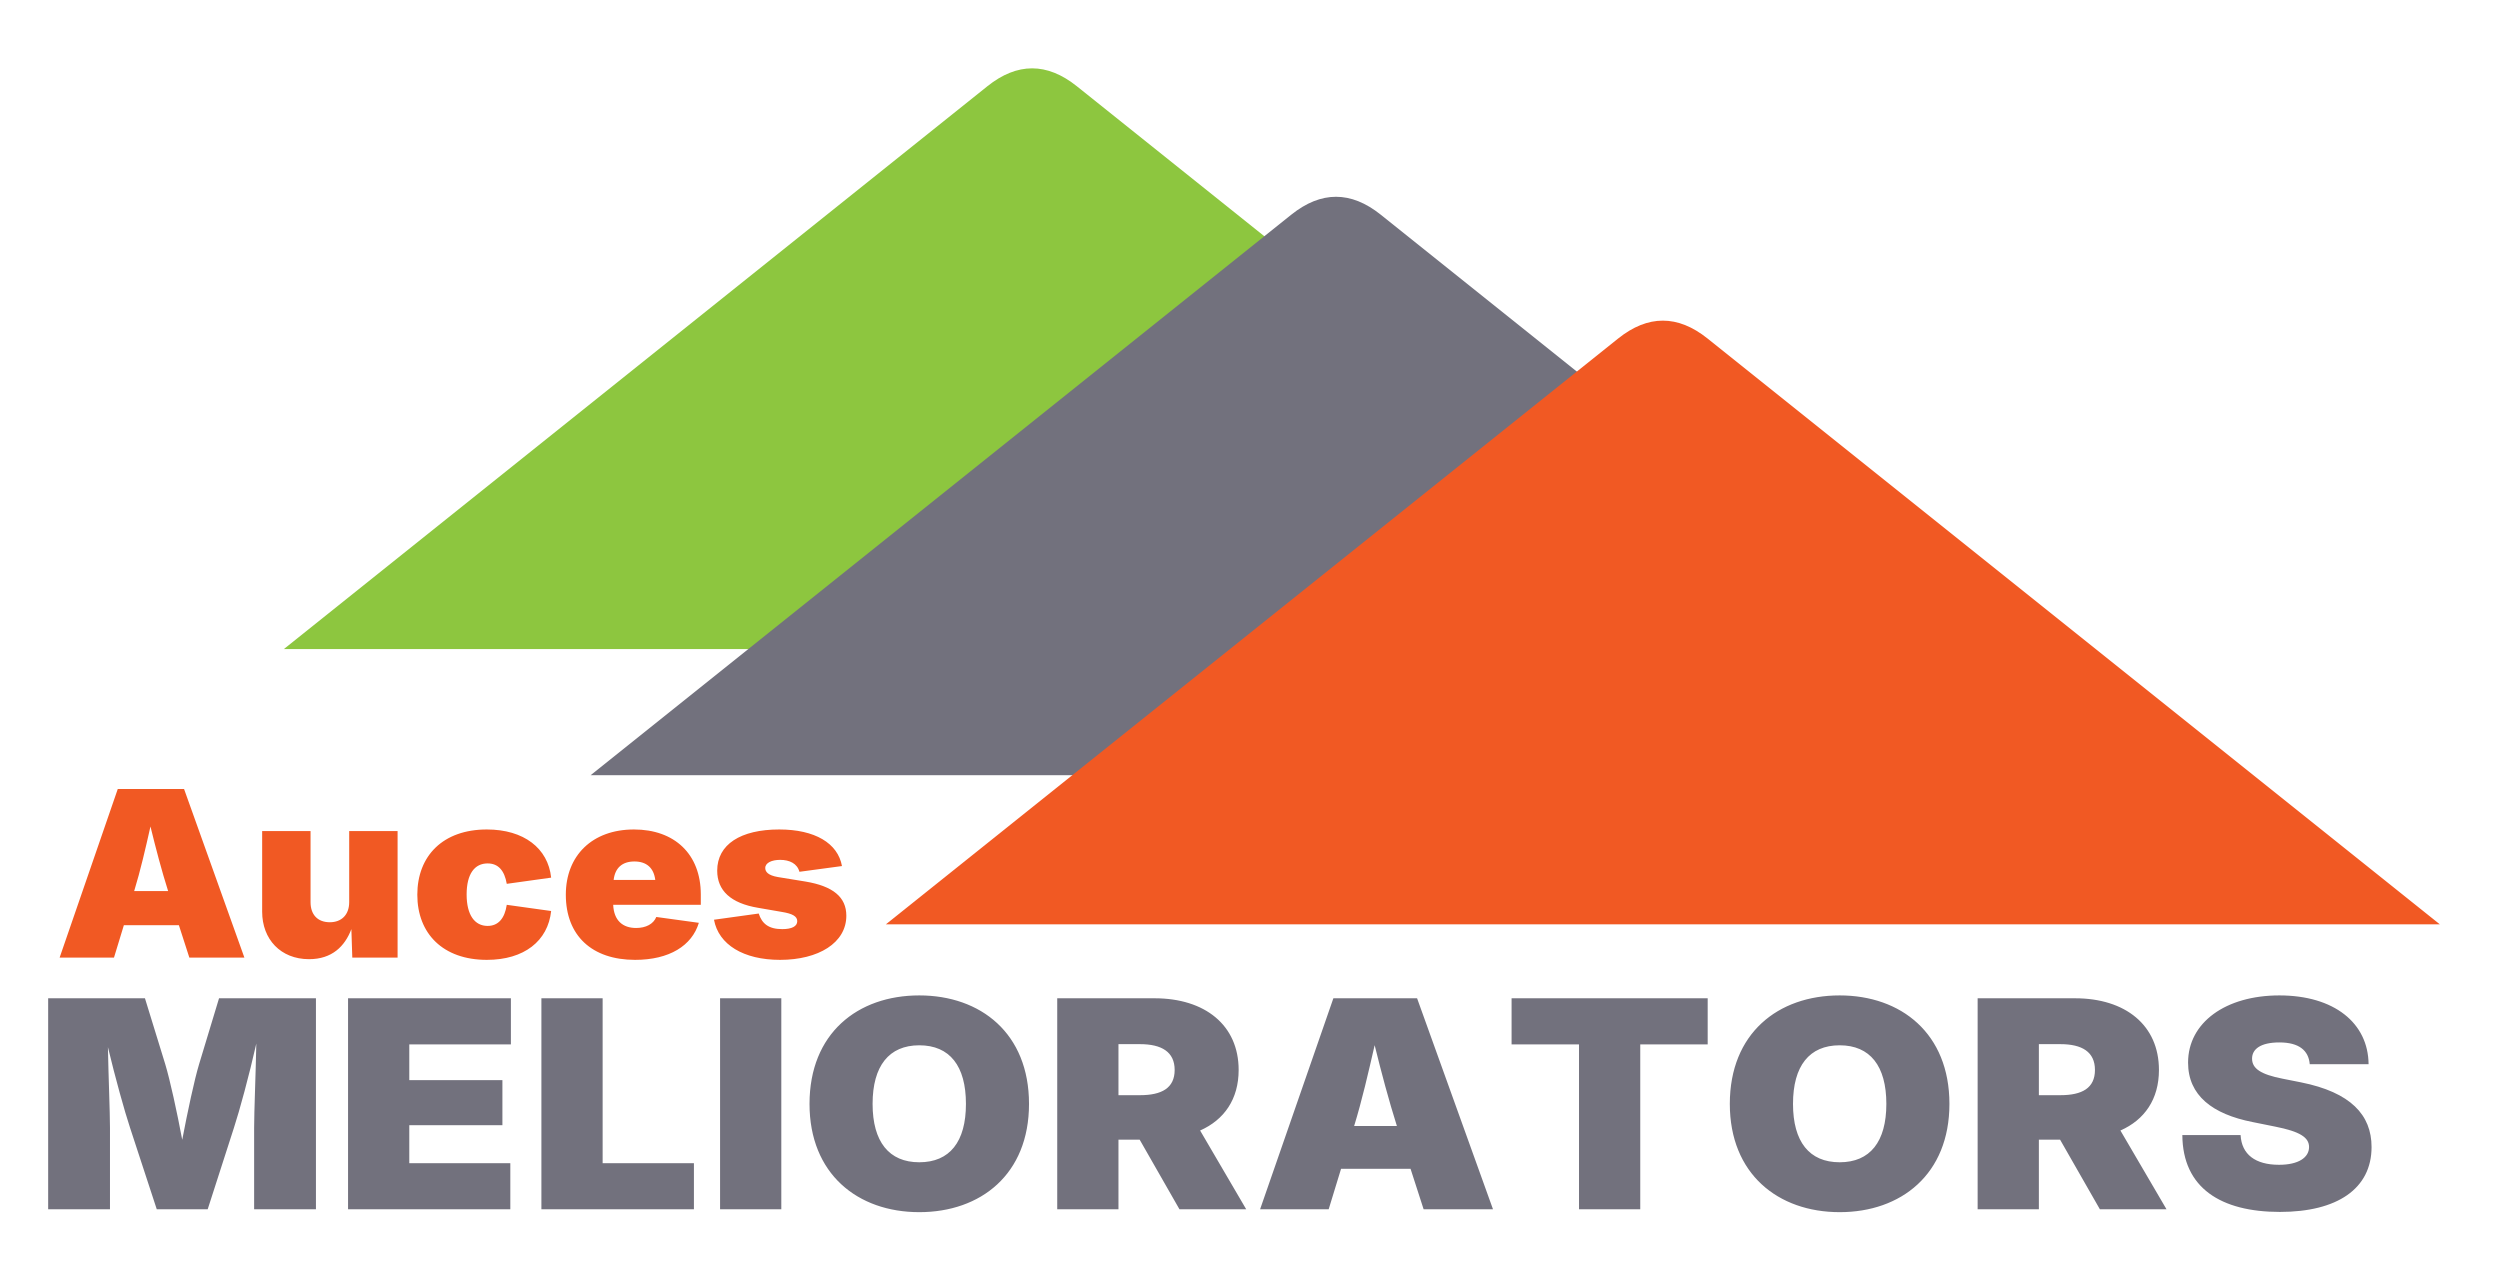
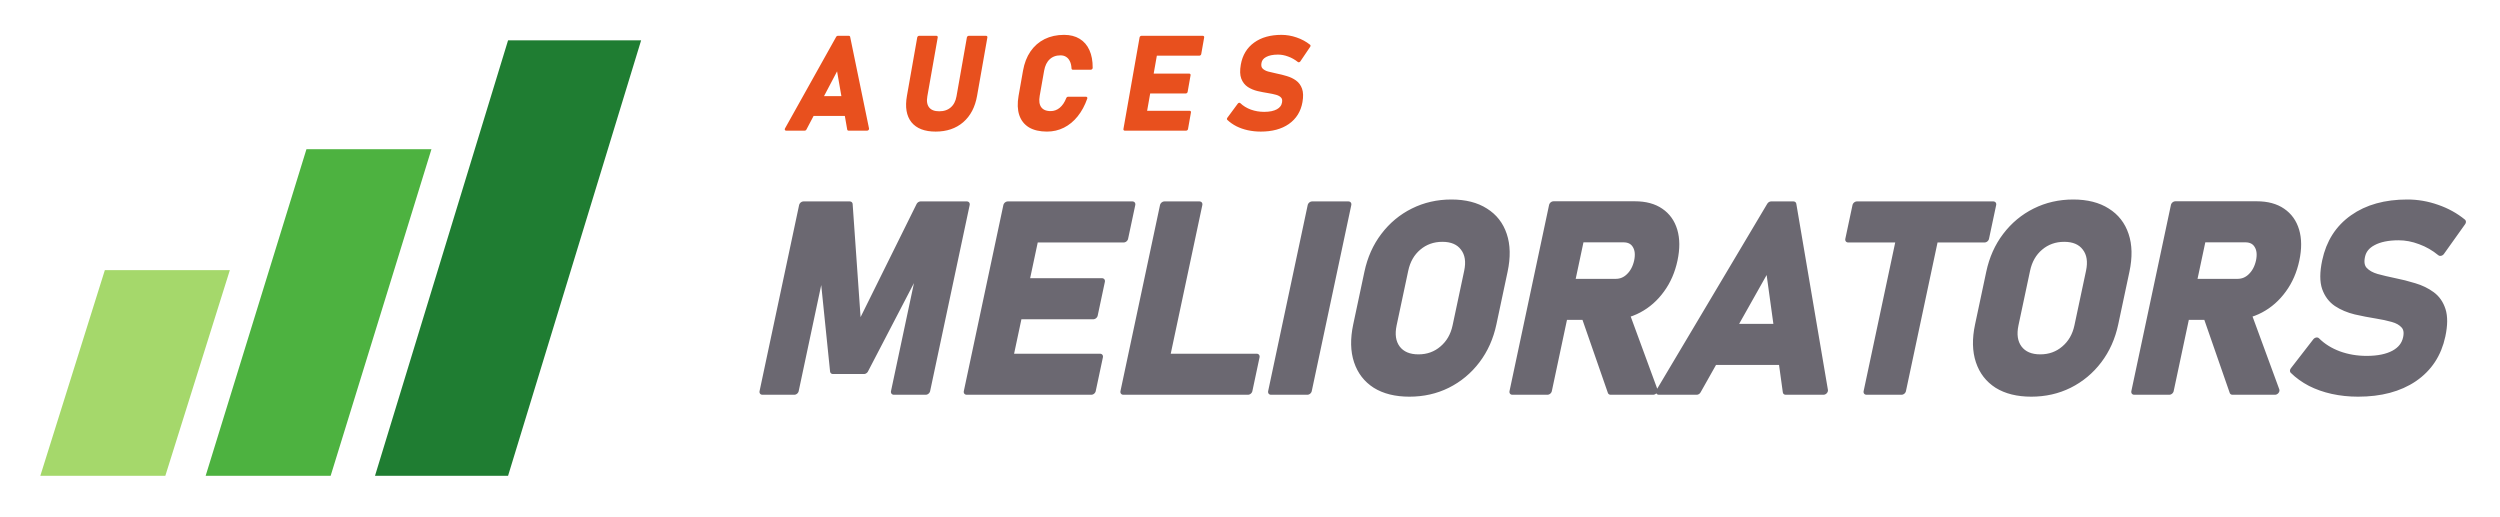
- <svg xmlns="http://www.w3.org/2000/svg" viewBox="4 6 218 110" width="2180" height="1100">
-   <path fill="#8DC63F" d="M28.75 62.60 L90.10 13.52 Q94.00 10.40 97.90 13.52 L159.25 62.60Z" />
-   <path fill="#72717D" d="M55.50 73.60 L116.60 24.72 Q120.50 21.60 124.40 24.72 L185.50 73.60Z" />
-   <path fill="#F15923" d="M81.25 86.60 L145.10 35.52 Q149.00 32.40 152.90 35.52 L216.75 86.60Z" />
-   <path fill="#F15923" d="M9.2 89.5H13.94L14.8 86.68H19.6L20.51 89.5H25.31L20.05 74.8H14.27ZM15.7 83.7C16.25 81.9 16.69 79.99 17.12 78.07C17.59 79.99 18.09 81.9 18.66 83.7ZM30.95 89.64C32.95 89.64 34.07 88.52 34.64 87.02L34.72 89.5H38.67V78.47H34.45V84.67C34.45 85.76 33.79 86.42 32.76 86.42C31.7 86.42 31.08 85.76 31.08 84.67V78.47H26.86V85.5C26.86 87.9 28.47 89.64 30.95 89.64ZM46.45 89.7C49.7 89.7 51.78 88.06 52.06 85.44L48.19 84.9C48.01 86.1 47.44 86.74 46.52 86.74C45.4 86.74 44.69 85.8 44.69 84C44.69 82.18 45.4 81.29 46.52 81.29C47.45 81.29 47.99 81.91 48.19 83.07L52.06 82.53C51.79 79.97 49.68 78.33 46.45 78.33C42.63 78.33 40.39 80.63 40.39 84.02C40.39 87.41 42.63 89.7 46.45 89.7ZM59.38 89.7C62.37 89.7 64.34 88.46 64.94 86.47L61.23 85.96C60.98 86.57 60.33 86.92 59.47 86.92C58.3 86.92 57.53 86.27 57.47 84.9H65.11V84C65.11 80.48 62.82 78.33 59.28 78.33C55.65 78.33 53.34 80.6 53.34 84.02C53.34 87.59 55.62 89.7 59.38 89.7ZM57.51 82.73C57.63 81.69 58.25 81.12 59.32 81.12C60.39 81.12 61.01 81.69 61.14 82.73ZM72.02 89.7C75.37 89.7 77.8 88.22 77.8 85.85C77.8 84.22 76.63 83.27 74.23 82.87L71.84 82.48C70.96 82.33 70.73 82.01 70.73 81.69C70.73 81.23 71.31 80.98 72.03 80.98C72.85 80.98 73.52 81.3 73.71 82.02L77.42 81.52C77.06 79.52 75.05 78.33 71.95 78.33C68.59 78.33 66.54 79.63 66.54 81.92C66.54 83.66 67.72 84.76 70.1 85.16L72.18 85.52C73.1 85.67 73.52 85.9 73.52 86.33C73.52 86.78 73.04 87.02 72.21 87.02C71.01 87.02 70.44 86.53 70.16 85.66L66.26 86.2C66.66 88.37 68.83 89.7 72.02 89.7Z" />
-   <path fill="#72717D" d="M8.2 111.45H13.59V104.34C13.59 102.98 13.46 99.93 13.41 97.31C14.06 100.01 14.86 102.89 15.34 104.34L17.67 111.45H22.11L24.4 104.34C24.89 102.84 25.72 99.8 26.35 97C26.3 99.68 26.16 102.93 26.16 104.34V111.45H31.55V93.05H23.1L21.36 98.8C20.95 100.15 20.35 102.98 19.89 105.39C19.44 102.98 18.82 100.15 18.41 98.8L16.64 93.05H8.2ZM34.35 111.45H48.5V107.43H39.69V104.12H47.81V100.19H39.69V97.07H48.55V93.05H34.35ZM51.21 111.45H64.51V107.43H56.55V93.05H51.21ZM72.13 93.05H66.79V111.45H72.13ZM84.16 111.7C89.52 111.7 93.73 108.4 93.73 102.26C93.73 96.11 89.52 92.8 84.16 92.8C78.78 92.8 74.59 96.11 74.59 102.26C74.59 108.36 78.78 111.7 84.16 111.7ZM84.16 107.35C81.52 107.35 80.09 105.56 80.09 102.26C80.09 98.95 81.52 97.15 84.16 97.15C86.82 97.15 88.23 98.95 88.23 102.26C88.23 105.56 86.82 107.35 84.16 107.35ZM96.19 111.45H101.53V105.38H103.38L106.85 111.45H112.67L108.65 104.58C110.75 103.65 112.01 101.85 112.01 99.3C112.01 95.39 109.07 93.05 104.68 93.05H96.19ZM101.53 101.5V97.05H103.41C105.3 97.05 106.43 97.73 106.43 99.3C106.43 100.88 105.3 101.5 103.41 101.5ZM113.88 111.45H119.86L120.94 107.92H127L128.14 111.45H134.19L127.57 93.05H120.27ZM122.08 104.19C122.77 101.94 123.32 99.54 123.87 97.14C124.46 99.54 125.1 101.94 125.81 104.19ZM135.81 97.07H141.69V111.45H147.03V97.07H152.91V93.05H135.81ZM164.42 111.7C169.77 111.7 173.99 108.4 173.99 102.26C173.99 96.11 169.77 92.8 164.42 92.8C159.04 92.8 154.84 96.11 154.84 102.26C154.84 108.36 159.04 111.7 164.42 111.7ZM164.42 107.35C161.77 107.35 160.35 105.56 160.35 102.26C160.35 98.95 161.77 97.15 164.42 97.15C167.07 97.15 168.49 98.95 168.49 102.26C168.49 105.56 167.07 107.35 164.42 107.35ZM176.45 111.45H181.79V105.38H183.64L187.11 111.45H192.92L188.9 104.58C191.01 103.65 192.26 101.85 192.26 99.3C192.26 95.39 189.33 93.05 184.94 93.05H176.45ZM181.79 101.5V97.05H183.67C185.56 97.05 186.68 97.73 186.68 99.3C186.68 100.88 185.56 101.5 183.67 101.5ZM202.81 111.68C207.8 111.68 210.8 109.66 210.8 106.02C210.8 103.23 208.99 101.25 204.64 100.38L203.03 100.06C201.16 99.69 200.38 99.19 200.38 98.31C200.38 97.49 201.11 96.9 202.76 96.9C204.49 96.9 205.31 97.61 205.41 98.8H210.54C210.51 95.2 207.53 92.8 202.76 92.8C198.08 92.8 194.8 95.16 194.8 98.66C194.8 101.53 196.93 103.15 200.41 103.84L202.39 104.24C204.57 104.67 205.35 105.19 205.35 106.02C205.35 106.93 204.44 107.57 202.73 107.57C200.67 107.57 199.47 106.67 199.38 104.98H194.3C194.33 109.6 197.67 111.68 202.81 111.68Z" />
+ <svg xmlns="http://www.w3.org/2000/svg" viewBox="92 15 620 128" width="620" height="128" version="1.1" id="svg4">
+   <defs id="defs4" />
+   <path fill="#A5D86B" d="M118 82H149L133 133H102Z" id="path1" />
+   <path fill="#4DB240" d="M168 52H199L174 133H143Z" id="path2" />
+   <path fill="#1F7D32" d="M218 25H251L218 133H185Z" id="path3" />
+   <path d="M 287.312,47 296,24.281 h 2.719 L 307.406,47 h -4.609 L 297.359,31.484 291.922,47 Z m 4.172,-3.641 v -4.125 h 11.953 v 4.125 z m 32.953,3.875 q -3.953,0 -6.125,-2.203 -2.156,-2.219 -2.156,-6.25 v -14.5 h 4.281 v 14.609 q 0,1.953 1.047,3.031 Q 322.531,43 324.438,43 q 1.922,0 2.969,-1.078 1.062,-1.078 1.062,-3.031 V 24.281 H 332.75 v 14.5 q 0,4.031 -2.172,6.25 -2.172,2.203 -6.141,2.203 z m 27.625,0 q -2.609,0 -4.453,-0.984 -1.828,-1 -2.797,-2.891 -0.969,-1.906 -0.969,-4.594 V 32.531 q 0,-2.703 0.969,-4.594 0.969,-1.891 2.797,-2.891 1.844,-1 4.453,-1 2.156,0 3.828,0.922 1.688,0.922 2.781,2.672 1.109,1.75 1.531,4.25 v 0 h -4.438 v 0 q -0.25,-1.141 -0.781,-1.922 -0.516,-0.797 -1.266,-1.219 -0.734,-0.422 -1.656,-0.422 -1.797,0 -2.797,1.109 -0.984,1.094 -0.984,3.094 v 6.234 q 0,2 0.984,3.094 1,1.094 2.797,1.094 1.406,0 2.375,-0.922 0.969,-0.938 1.328,-2.641 v 0 h 4.438 v 0 q -0.438,2.484 -1.547,4.25 -1.094,1.75 -2.766,2.672 -1.672,0.922 -3.828,0.922 z M 371.297,47 V 24.281 h 4.281 V 47 Z m 1.547,0 v -4.125 h 13.672 V 47 Z m 0,-9.219 v -4.125 h 11.953 v 4.125 z m 0,-9.375 v -4.125 h 13.672 v 4.125 z m 32.219,18.828 q -1.625,0 -3.188,-0.328 -1.547,-0.328 -2.906,-0.953 -1.359,-0.641 -2.453,-1.531 v 0 L 398.5,40.891 v 0 q 1.312,1.078 3.031,1.672 1.719,0.578 3.531,0.578 2.094,0 3.25,-0.703 1.156,-0.719 1.156,-2.016 v -0.016 q 0,-0.984 -0.578,-1.5 -0.578,-0.531 -1.531,-0.781 -0.938,-0.25 -2.047,-0.422 -1.328,-0.203 -2.688,-0.5 -1.359,-0.312 -2.5,-0.969 -1.141,-0.672 -1.844,-1.906 -0.688,-1.234 -0.688,-3.297 v -0.016 q 0,-3.328 2.188,-5.141 2.188,-1.828 6.188,-1.828 1.844,0 3.75,0.625 1.906,0.609 3.547,1.75 v 0 l -1.812,3.625 v 0 q -1.312,-0.922 -2.75,-1.406 -1.422,-0.5 -2.734,-0.5 -1.969,0 -3.047,0.656 -1.078,0.641 -1.078,1.812 V 30.625 q 0,1.094 0.641,1.656 0.641,0.562 1.672,0.844 1.031,0.266 2.219,0.5 1.312,0.25 2.609,0.625 1.297,0.359 2.375,1.047 1.078,0.688 1.719,1.891 0.641,1.203 0.641,3.125 v 0.031 q 0,3.281 -2.266,5.094 -2.266,1.797 -6.391,1.797 z" id="text3" fill="#e8501e" stroke="#e8501e" stroke-width="0.8" stroke-linejoin="round" transform="matrix(1,0,-0.176327,1,8,0)" aria-label="AUCES" />
+   <path d="m 309.327,96.956 8.791,-31.104 h 11.458 V 112 h -7.903 V 76.167 l 0.317,2.031 -8.823,28.66 h -7.681 l -8.823,-28.025 0.317,-2.666 V 112 h -7.903 V 65.853 h 11.458 z M 339.732,112 V 65.853 h 8.696 V 112 Z m 3.142,0 v -8.379 h 27.771 V 112 Z m 0,-18.726 v -8.379 h 24.28 v 8.379 z m 0,-19.043 v -8.379 h 27.771 v 8.379 z M 378.58,112 V 65.853 h 8.696 V 112 Z m 3.872,0 v -8.379 h 27.041 V 112 Z M 424.22,65.853 V 112 h -9.014 V 65.853 Z m 25.422,46.624 q -5.078,0 -8.887,-2.095 -3.777,-2.126 -5.872,-5.967 -2.095,-3.84 -2.095,-8.95 V 82.388 q 0,-5.142 2.095,-8.95 2.095,-3.84 5.872,-5.935 3.809,-2.126 8.887,-2.126 5.078,0 8.855,2.126 3.809,2.095 5.903,5.935 2.095,3.809 2.095,8.95 v 13.076 q 0,5.11 -2.095,8.95 -2.095,3.84 -5.903,5.967 -3.777,2.095 -8.855,2.095 z m 0,-8.696 q 3.555,0 5.681,-2.222 2.158,-2.222 2.158,-5.872 V 82.166 q 0,-3.682 -2.158,-5.872 -2.126,-2.222 -5.681,-2.222 -3.555,0 -5.713,2.222 -2.126,2.19 -2.126,5.872 v 13.521 q 0,3.65 2.126,5.872 2.158,2.222 5.713,2.222 z m 28.882,-10.347 v -8.379 h 16.06 q 2.031,0 3.237,-1.492 1.238,-1.492 1.27,-3.936 v 0 q 0,-2.444 -1.238,-3.936 -1.206,-1.492 -3.269,-1.492 h -16.06 v -8.379 h 16.758 q 3.84,0 6.697,1.714 2.888,1.714 4.475,4.824 1.587,3.11 1.587,7.268 v 0 q 0,4.158 -1.619,7.268 -1.587,3.11 -4.443,4.824 -2.856,1.714 -6.697,1.714 z M 475.064,112 V 65.821 h 8.696 V 112 Z m 24.375,0 -11.204,-19.995 9.299,-1.46 L 509.977,112 Z m 11.965,0 17.646,-46.147 h 5.522 L 552.22,112 h -9.363 L 531.812,80.484 520.768,112 Z m 8.474,-7.395 v -8.379 h 24.28 v 8.379 z M 562.884,112 V 69.629 h 8.696 V 112 Z M 550.316,74.231 v -8.379 h 33.833 v 8.379 z m 53.542,38.245 q -5.078,0 -8.887,-2.095 -3.777,-2.126 -5.872,-5.967 -2.095,-3.84 -2.095,-8.95 V 82.388 q 0,-5.142 2.095,-8.95 2.095,-3.84 5.872,-5.935 3.809,-2.126 8.887,-2.126 5.078,0 8.855,2.126 3.809,2.095 5.903,5.935 2.095,3.809 2.095,8.95 v 13.076 q 0,5.11 -2.095,8.95 -2.095,3.84 -5.903,5.967 -3.777,2.095 -8.855,2.095 z m 0,-8.696 q 3.555,0 5.681,-2.222 2.158,-2.222 2.158,-5.872 V 82.166 q 0,-3.682 -2.158,-5.872 -2.126,-2.222 -5.681,-2.222 -3.555,0 -5.713,2.222 -2.126,2.19 -2.126,5.872 v 13.521 q 0,3.65 2.126,5.872 2.158,2.222 5.713,2.222 z m 28.882,-10.347 v -8.379 h 16.06 q 2.031,0 3.237,-1.492 1.238,-1.492 1.27,-3.936 v 0 q 0,-2.444 -1.238,-3.936 -1.206,-1.492 -3.269,-1.492 h -16.06 v -8.379 h 16.758 q 3.84,0 6.697,1.714 2.888,1.714 4.475,4.824 1.587,3.11 1.587,7.268 v 0 q 0,4.158 -1.619,7.268 -1.587,3.11 -4.443,4.824 -2.856,1.714 -6.697,1.714 z M 629.281,112 V 65.821 h 8.696 V 112 Z m 24.375,0 -11.204,-19.995 9.299,-1.46 L 664.193,112 Z m 31.23,0.476 q -3.301,0 -6.475,-0.666 -3.142,-0.666 -5.903,-1.936 -2.761,-1.301 -4.983,-3.11 v 0 l 4.031,-7.173 v 0 q 2.666,2.19 6.157,3.396 3.491,1.174 7.173,1.174 4.253,0 6.602,-1.428 2.349,-1.46 2.349,-4.094 v -0.032 q 0,-2 -1.174,-3.047 -1.174,-1.079 -3.11,-1.587 -1.904,-0.508 -4.158,-0.857 -2.698,-0.413 -5.459,-1.016 -2.761,-0.635 -5.078,-1.968 -2.317,-1.365 -3.745,-3.872 -1.396,-2.507 -1.396,-6.697 v -0.032 q 0,-6.76 4.443,-10.442 4.443,-3.713 12.568,-3.713 3.745,0 7.617,1.27 3.872,1.238 7.205,3.555 v 0 l -3.682,7.363 v 0 q -2.666,-1.873 -5.586,-2.856 -2.888,-1.016 -5.554,-1.016 -3.999,0 -6.189,1.333 -2.19,1.301 -2.19,3.682 v 0.032 q 0,2.222 1.301,3.364 1.301,1.143 3.396,1.714 2.095,0.54 4.507,1.016 2.666,0.508 5.3,1.27 2.634,0.73 4.824,2.126 2.19,1.396 3.491,3.84 1.301,2.444 1.301,6.348 v 0.063 q 0,6.665 -4.602,10.347 -4.602,3.65 -12.981,3.65 z" id="text4" fill="#6b6871" stroke="#6b6871" stroke-width="1.8" stroke-linejoin="round" transform="matrix(1,0,-0.2125566,1,16,0)" aria-label="MELIORATORS" />
</svg>
